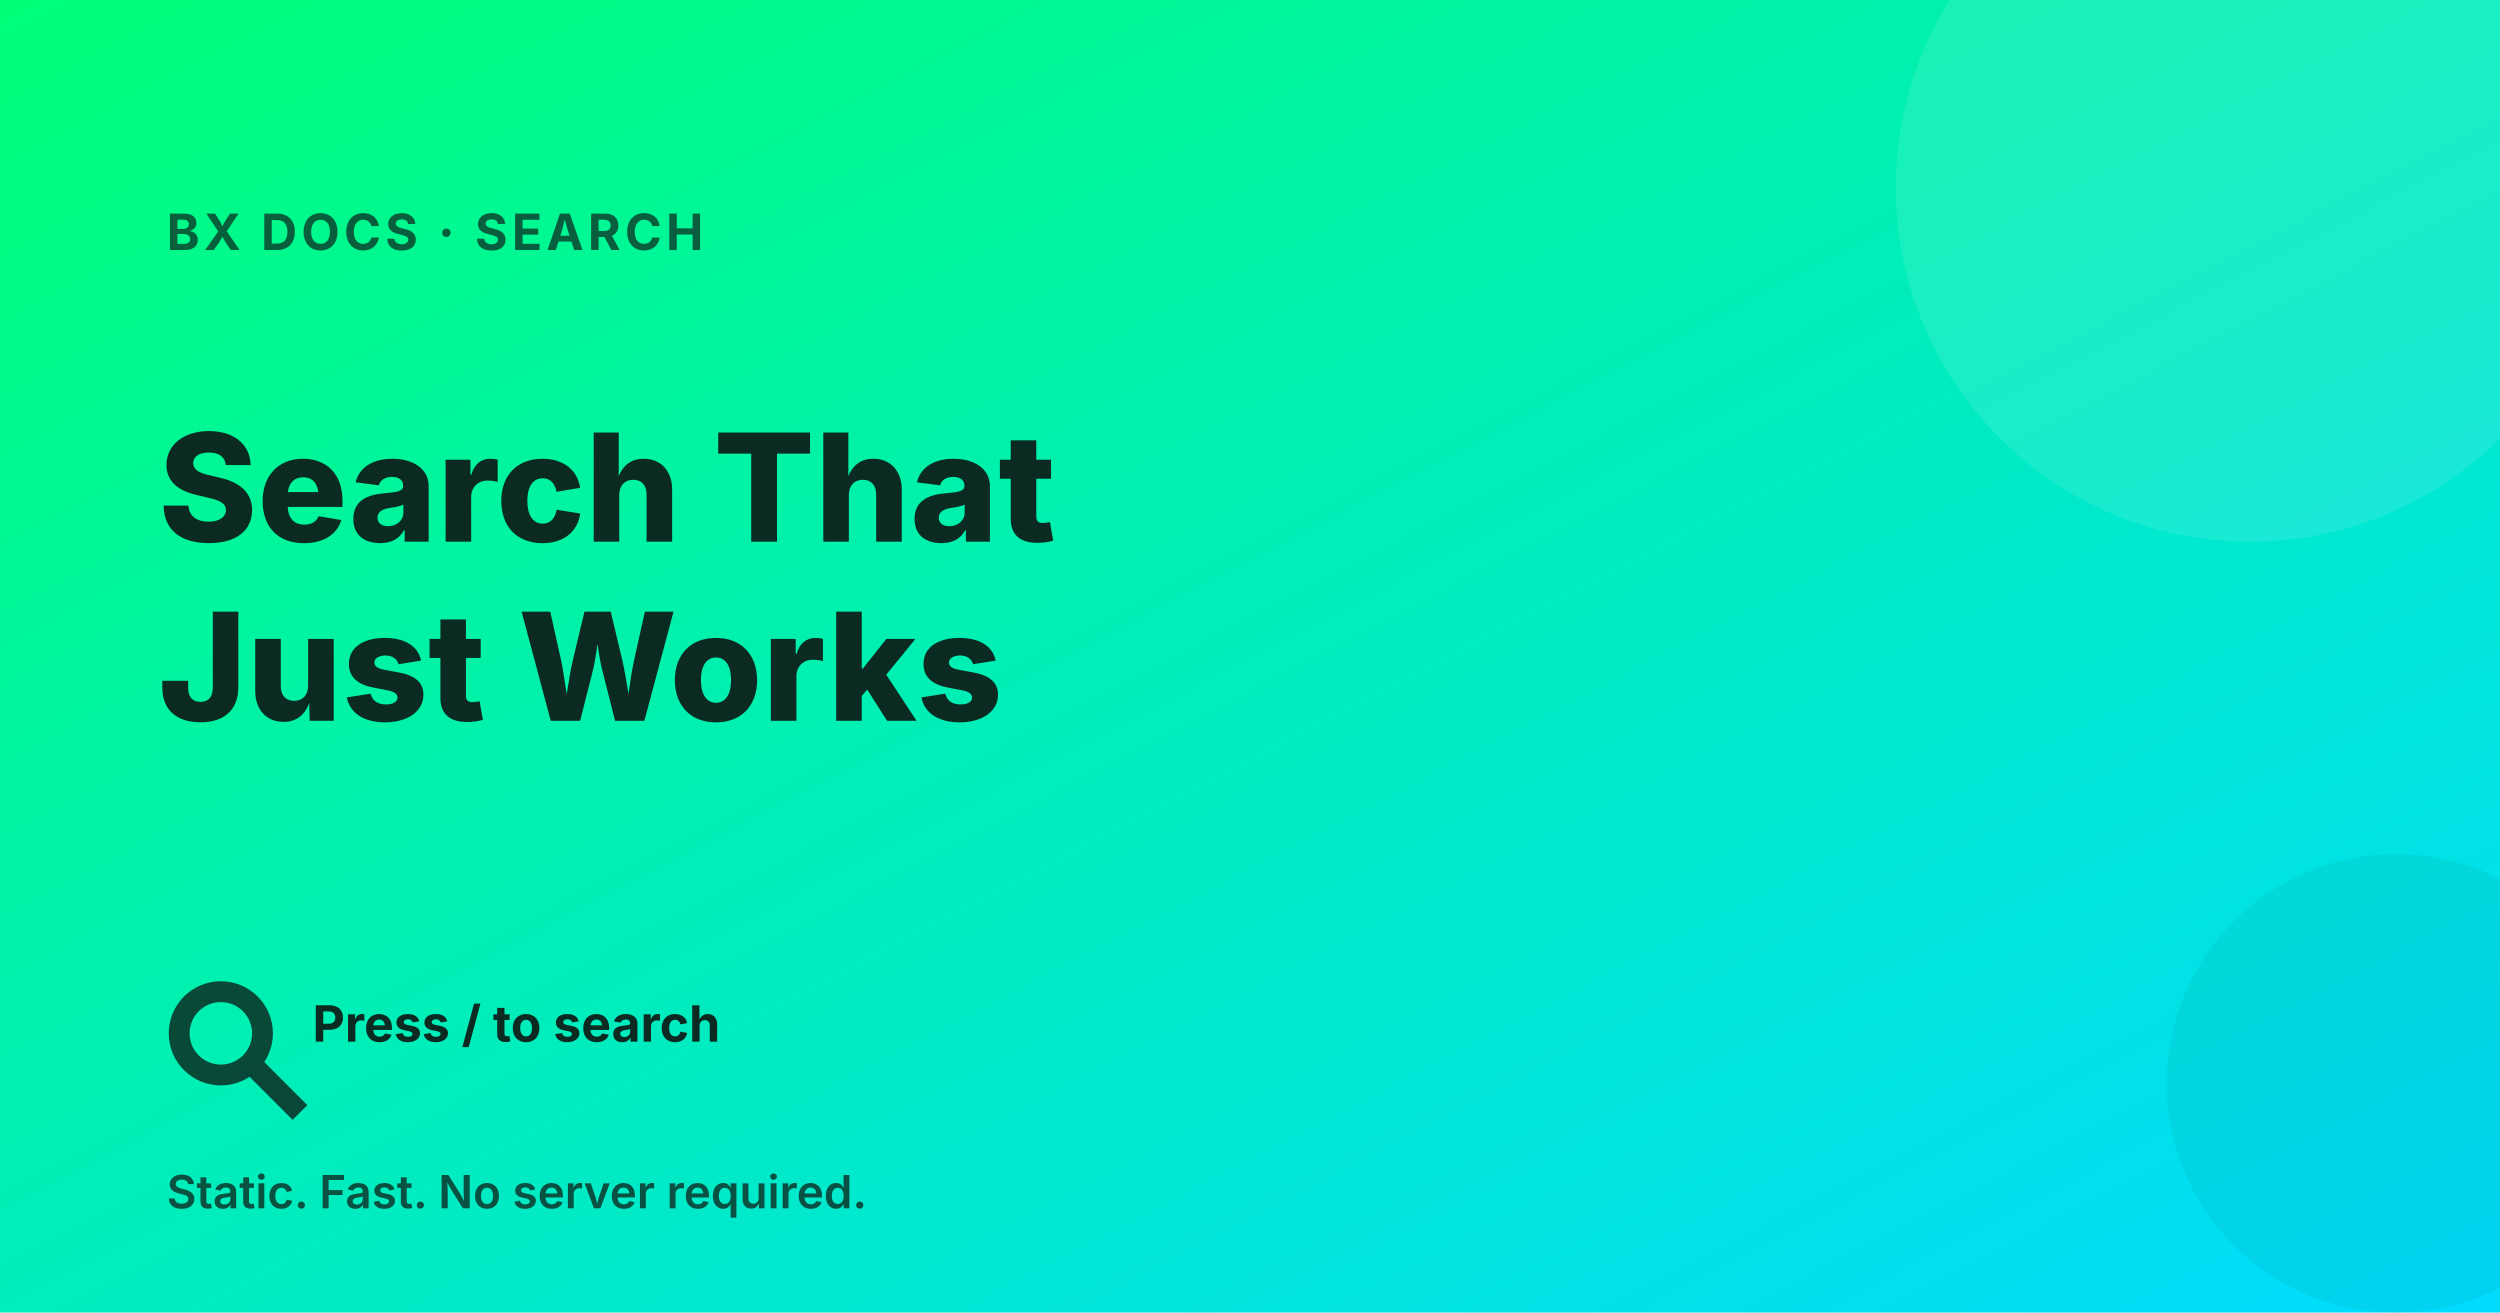
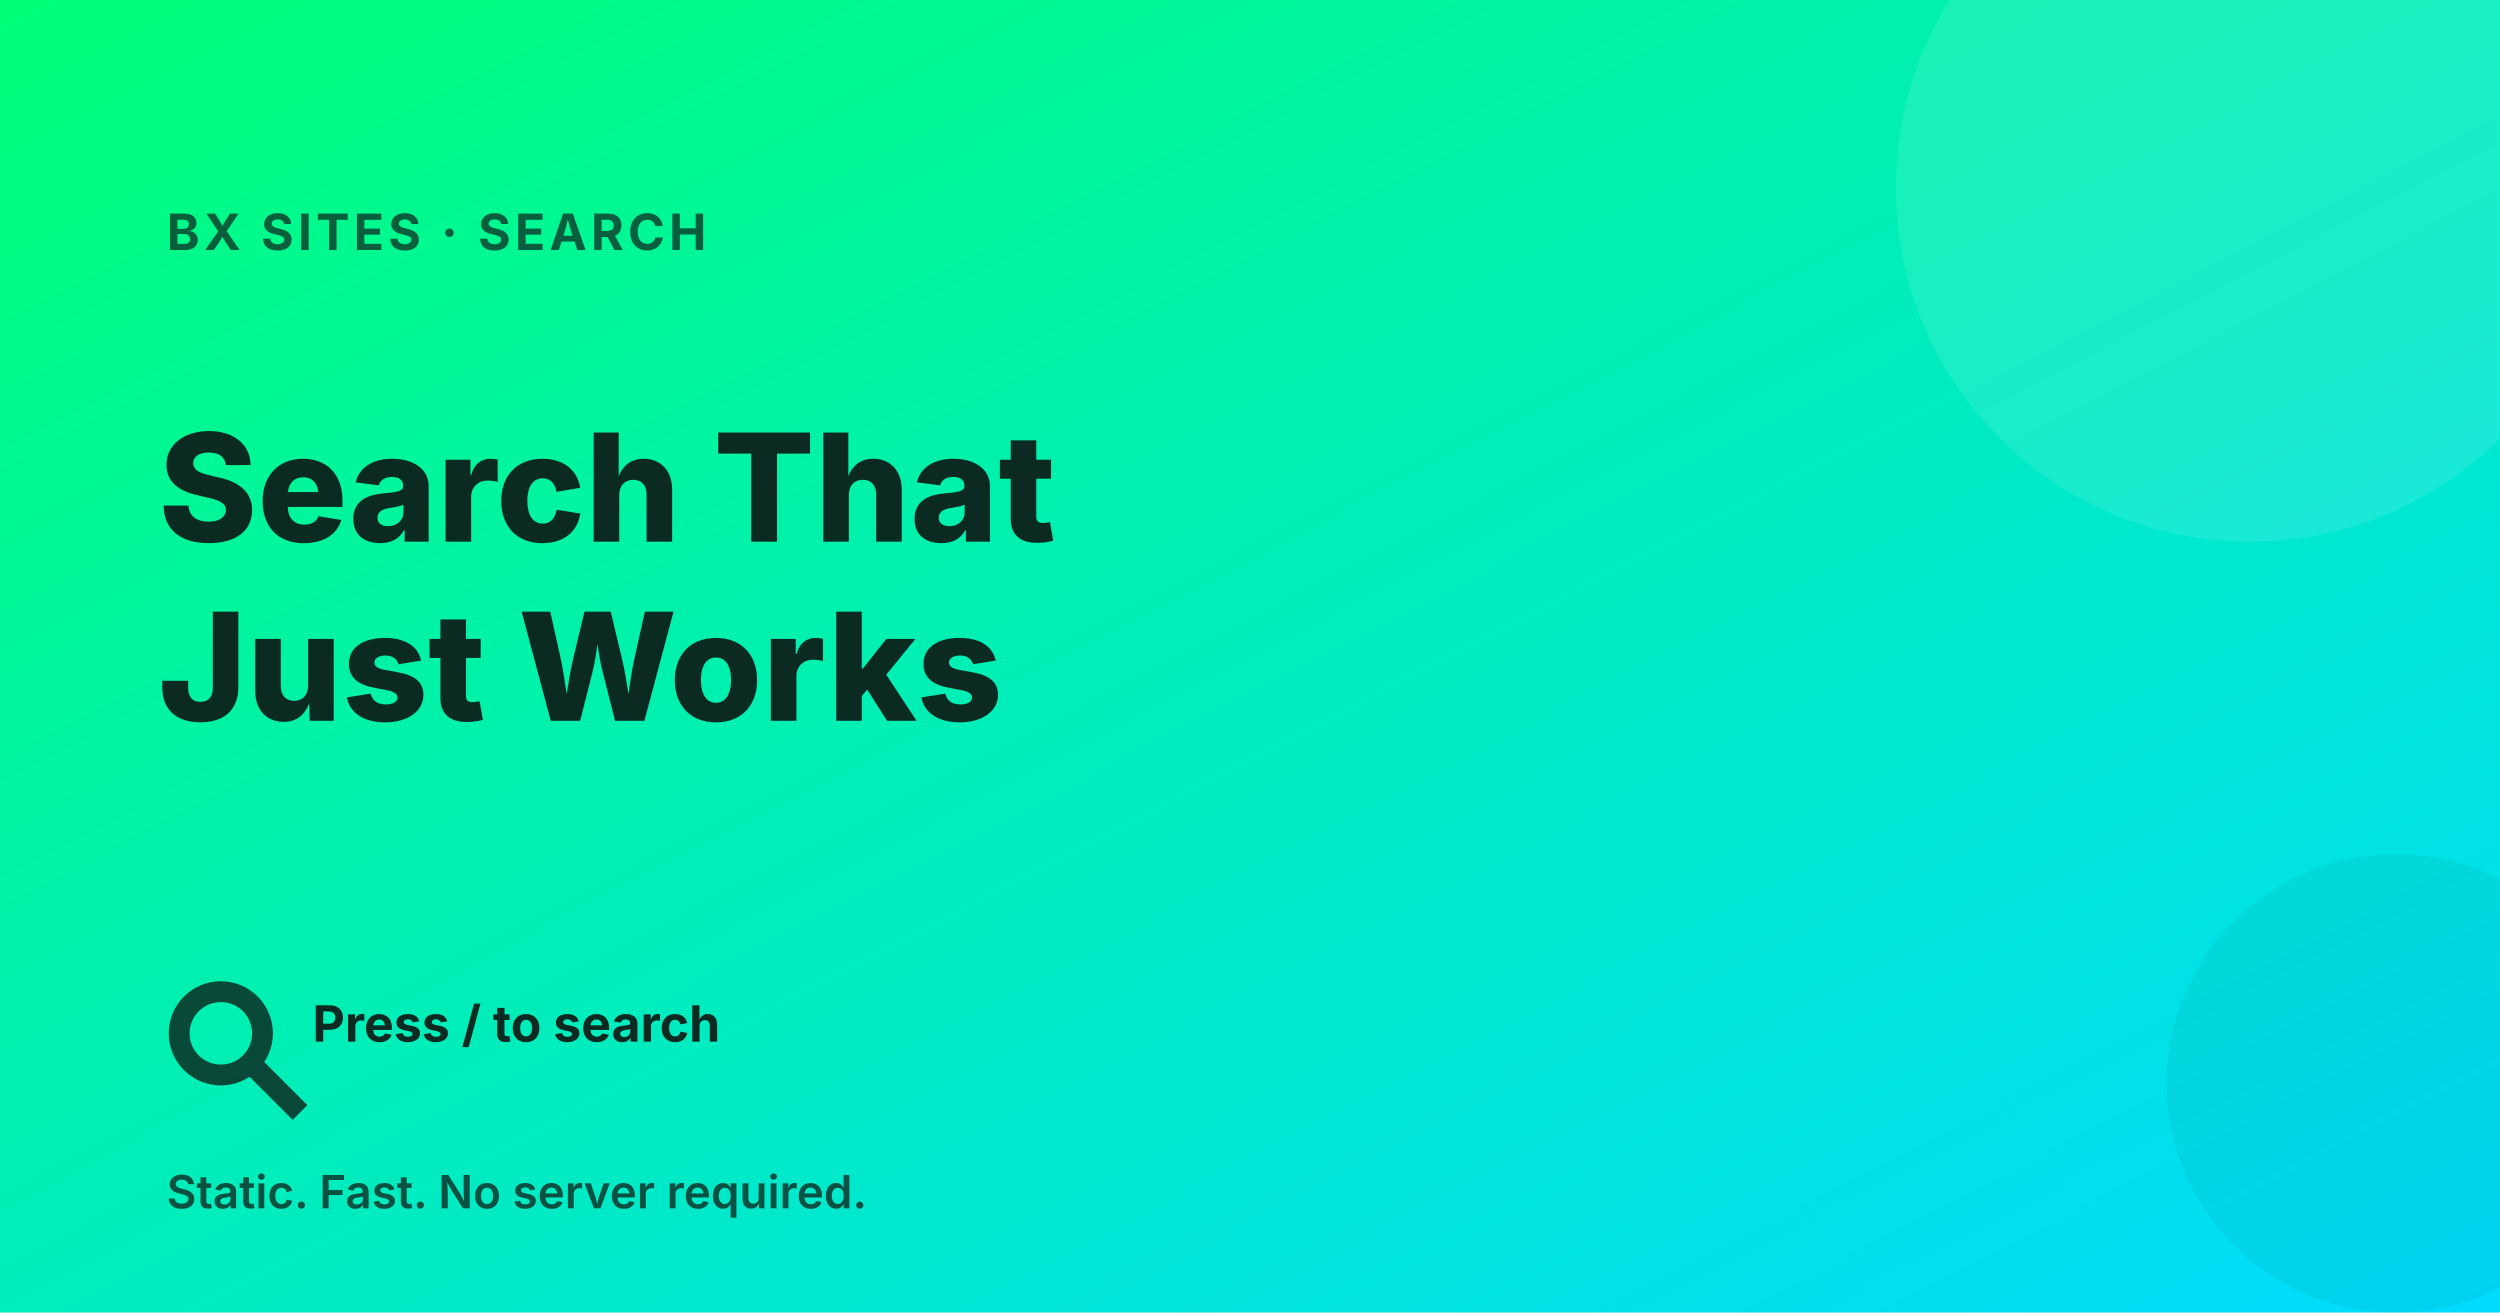
<svg xmlns="http://www.w3.org/2000/svg" viewBox="0 0 1200 630" width="1200" height="630" role="img" aria-label="Search That Just Works">
  <defs>
    <linearGradient id="g3" x1="0%" y1="0%" x2="100%" y2="100%">
      <stop offset="0%" stop-color="#00FF78" />
      <stop offset="100%" stop-color="#00DBFF" />
    </linearGradient>
  </defs>
  <rect width="1200" height="630" fill="url(#g3)" />
  <circle cx="1080" cy="90" r="170" fill="#ffffff" opacity="0.10" />
  <circle cx="1150" cy="520" r="110" fill="#0B2B22" opacity="0.06" />
-   <text x="80" y="120" font-family="system-ui, -apple-system, 'Segoe UI', sans-serif" font-size="24" font-weight="700" fill="#0B2B22" opacity="0.75" letter-spacing="2">BX DOCS · SEARCH</text>
+   <text x="80" y="120" font-family="system-ui, -apple-system, 'Segoe UI', sans-serif" font-size="24" font-weight="700" fill="#0B2B22" opacity="0.75" letter-spacing="2">BX SITES · SEARCH</text>
  <text x="76" y="260" font-family="system-ui, -apple-system, 'Segoe UI', sans-serif" font-size="72" font-weight="800" fill="#0B2B22">
    <tspan x="76" dy="0">Search That</tspan>
    <tspan x="76" dy="86">Just Works</tspan>
  </text>
  <g transform="translate(80,470)" stroke="#0B2B22" stroke-width="10" fill="none" opacity="0.85">
    <circle cx="26" cy="26" r="20" />
    <line x1="41" y1="41" x2="64" y2="64" />
  </g>
  <text x="150" y="500" font-family="system-ui, -apple-system, 'Segoe UI', sans-serif" font-size="24" font-weight="700" fill="#0B2B22">Press / to search</text>
  <text x="80" y="580" font-family="system-ui, -apple-system, 'Segoe UI', sans-serif" font-size="22" font-weight="600" fill="#0B2B22" opacity="0.8">Static. Fast. No server required.</text>
</svg>
